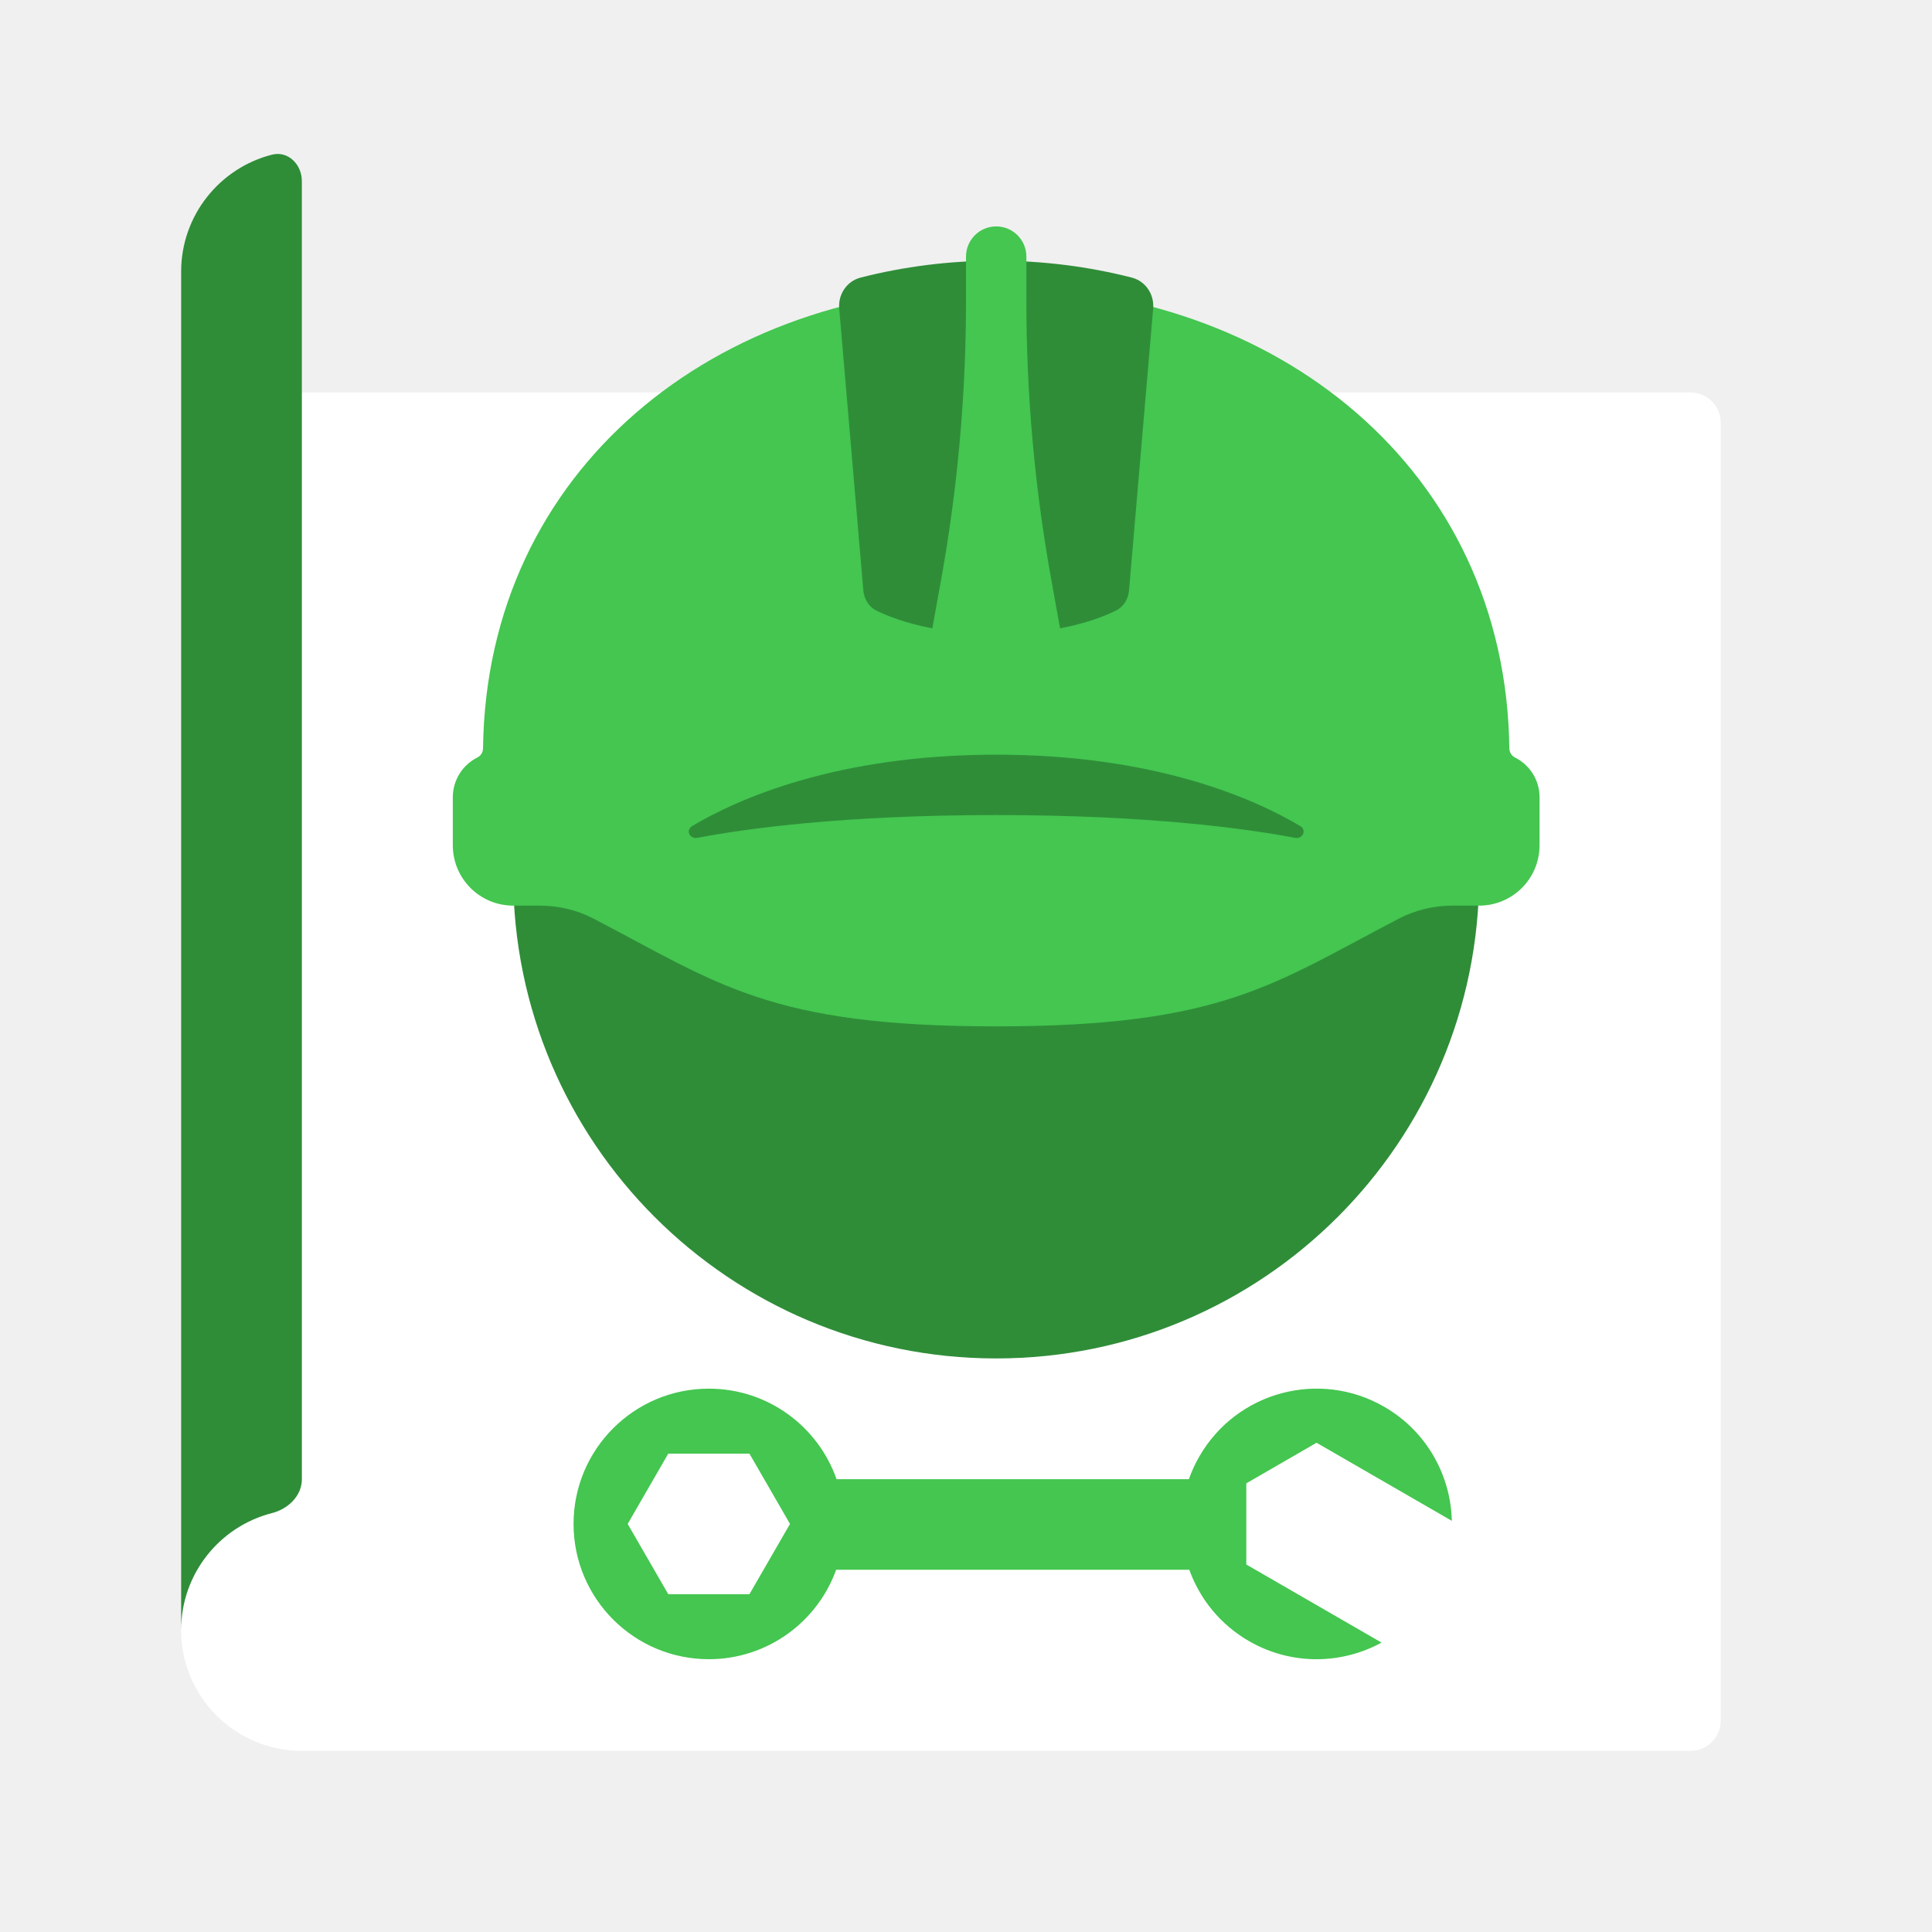
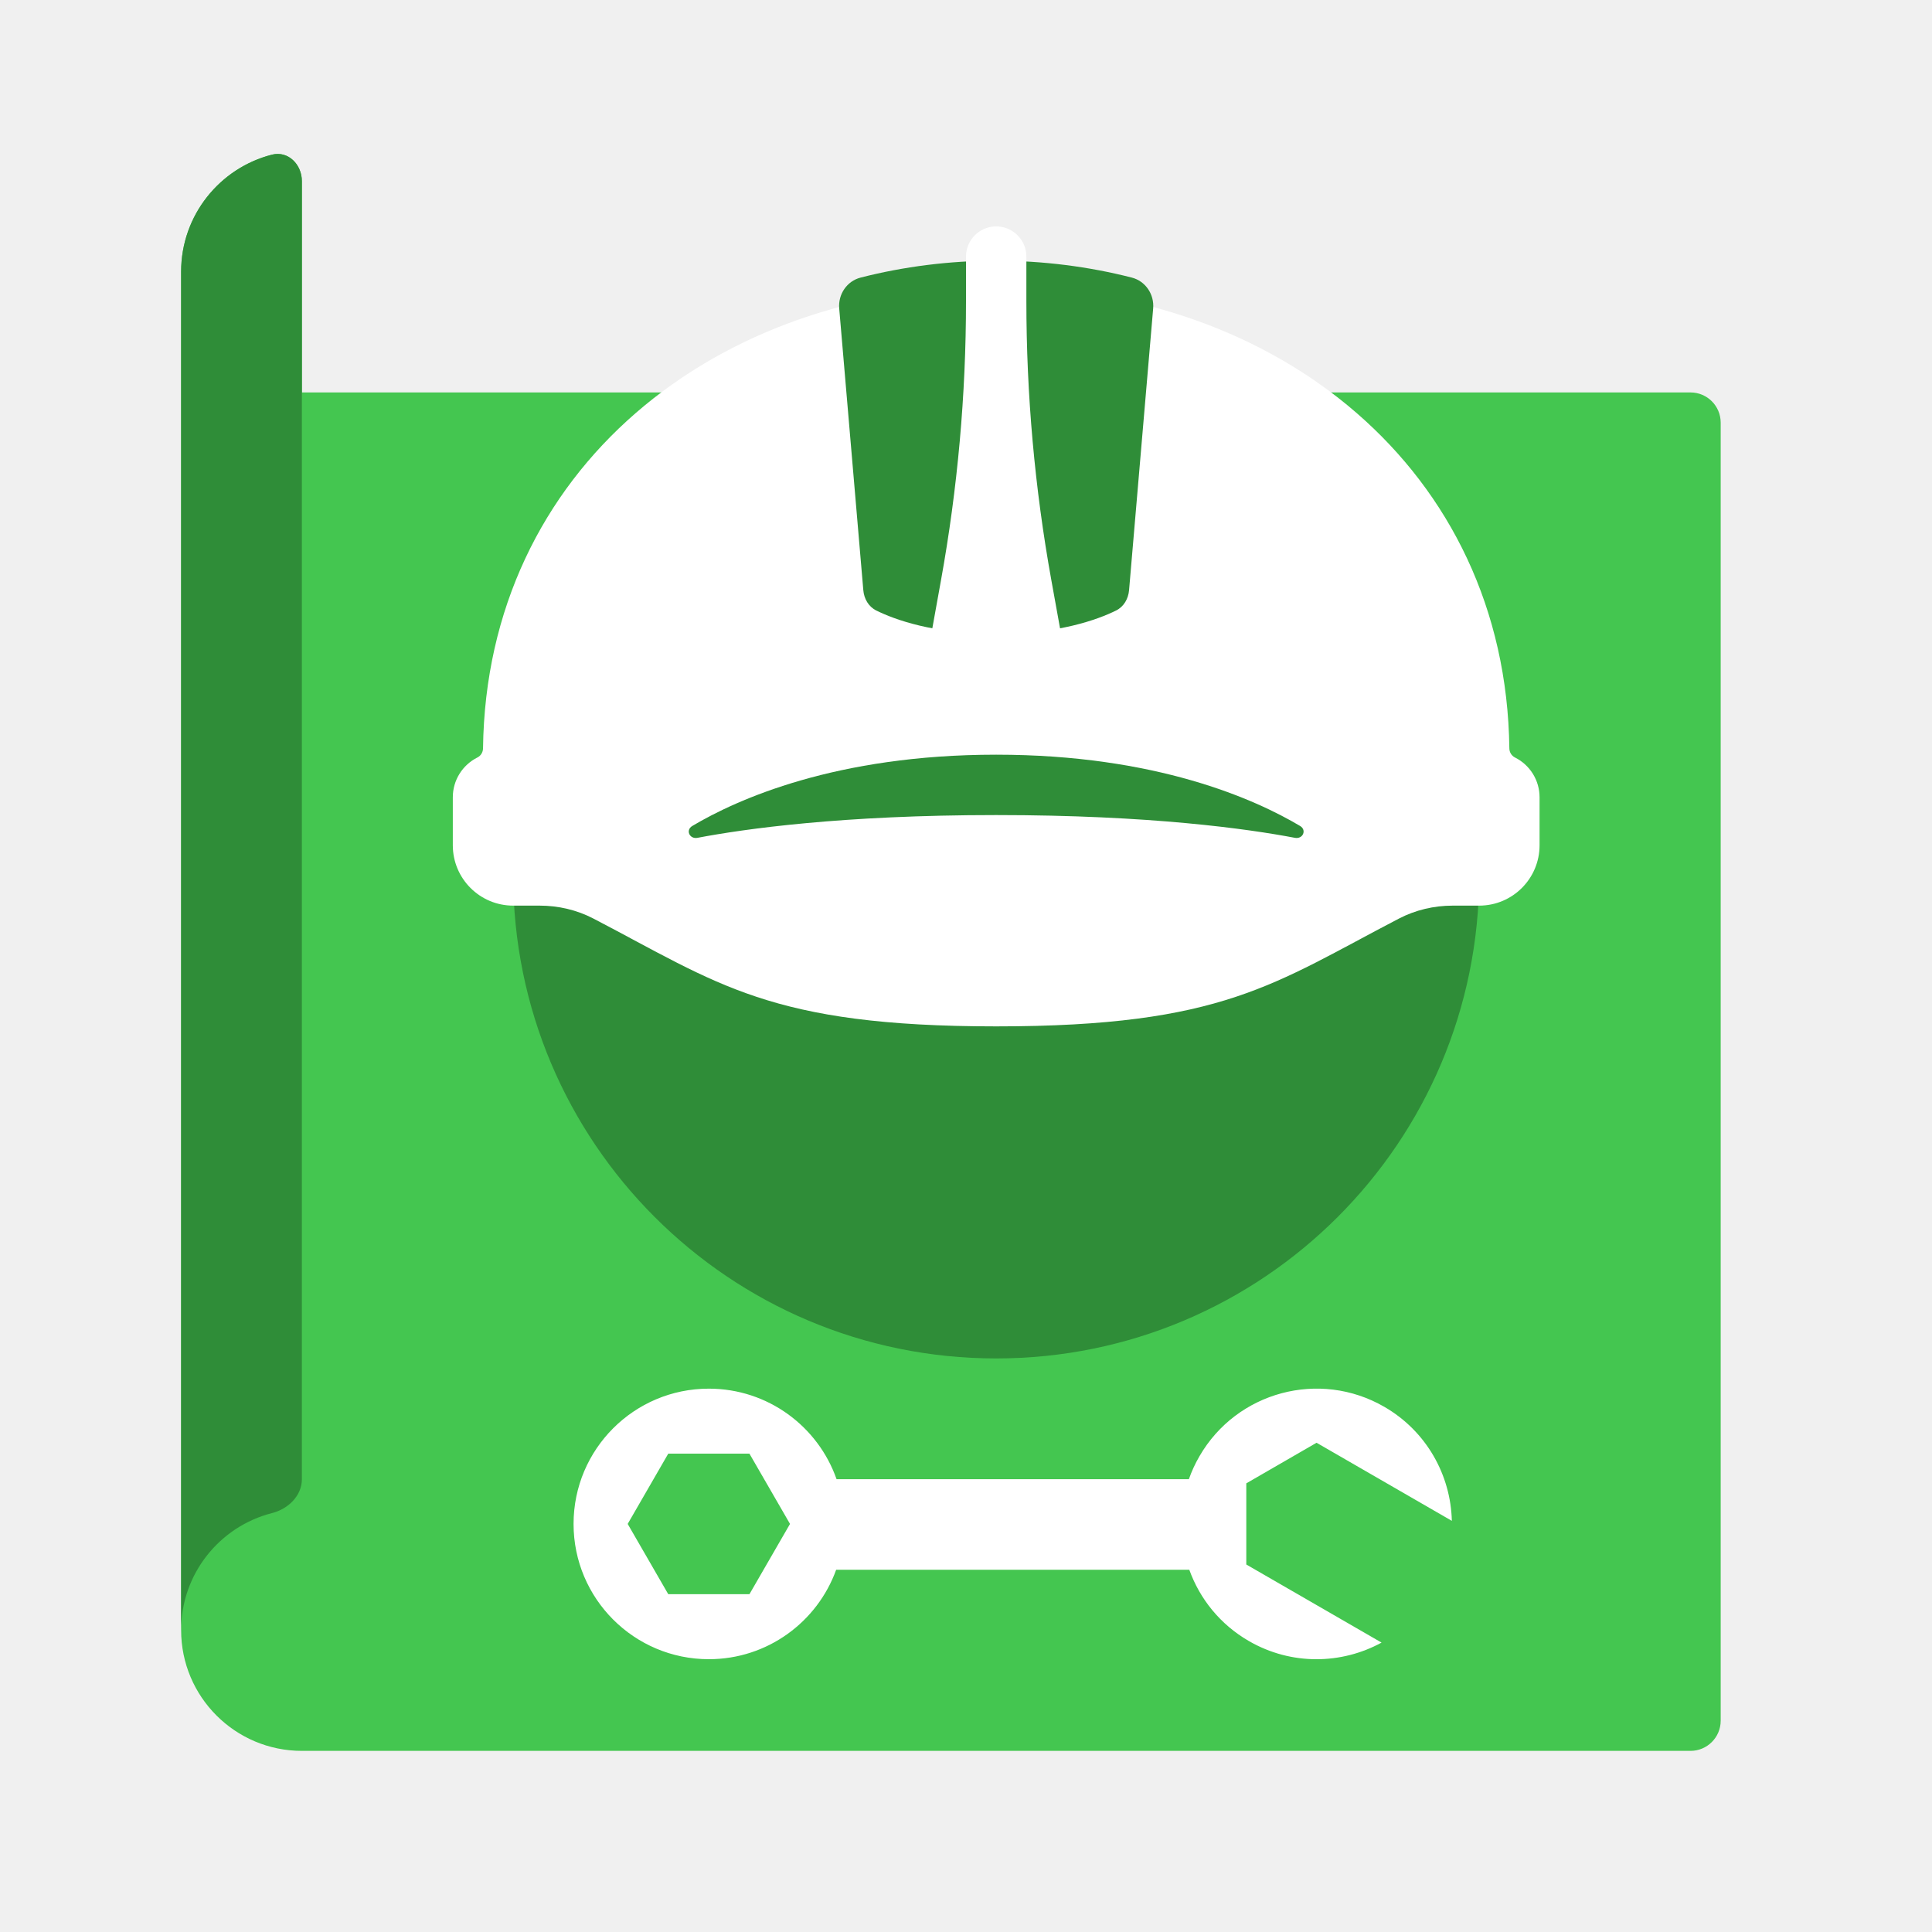
<svg xmlns="http://www.w3.org/2000/svg" width="64" height="64" viewBox="0 0 64 64" fill="none">
-   <path d="M10 58C7.791 58 6 56.209 6 54V9C6 7.133 7.28 5.564 9.01 5.123C9.545 4.987 10 5.448 10 6V13H56C56.552 13 57 13.448 57 14V57C57 57.552 56.552 58 56 58H10Z" fill="white" />
+   <path d="M10 58C7.791 58 6 56.209 6 54V9C6 7.133 7.28 5.564 9.01 5.123C9.545 4.987 10 5.448 10 6V13H56C56.552 13 57 13.448 57 14V57C57 57.552 56.552 58 56 58H10Z" fill="#44C650" />
  <path d="M9.01 50.123C7.28 50.564 6 52.133 6 54V9C6 7.133 7.28 5.564 9.01 5.123C9.545 4.987 10 5.448 10 6V49C10 49.552 9.545 49.987 9.01 50.123Z" fill="#2F8D38" />
-   <path fill-rule="evenodd" clip-rule="evenodd" d="M39.383 49C39.474 48.741 39.59 48.487 39.733 48.241C40.97 46.098 43.711 45.364 45.854 46.601C47.259 47.412 48.058 48.869 48.094 50.38L43.613 47.793L41.285 49.138L41.285 51.826L45.766 54.413C44.439 55.138 42.778 55.174 41.373 54.363C40.418 53.812 39.743 52.962 39.397 52L27.699 52C27.077 53.728 25.423 54.963 23.481 54.963C21.006 54.963 19 52.957 19 50.482C19 48.007 21.006 46.001 23.481 46.001C25.437 46.001 27.1 47.253 27.712 49L39.383 49ZM24.826 52.81L26.17 50.482L24.826 48.154L22.137 48.154L20.793 50.482L22.137 52.81L24.826 52.81Z" fill="#44C650" />
+   <path fill-rule="evenodd" clip-rule="evenodd" d="M39.383 49C39.474 48.741 39.59 48.487 39.733 48.241C40.97 46.098 43.711 45.364 45.854 46.601C47.259 47.412 48.058 48.869 48.094 50.38L43.613 47.793L41.285 49.138L41.285 51.826L45.766 54.413C44.439 55.138 42.778 55.174 41.373 54.363C40.418 53.812 39.743 52.962 39.397 52L27.699 52C27.077 53.728 25.423 54.963 23.481 54.963C21.006 54.963 19 52.957 19 50.482C19 48.007 21.006 46.001 23.481 46.001C25.437 46.001 27.1 47.253 27.712 49L39.383 49ZM24.826 52.81L26.17 50.482L24.826 48.154L22.137 48.154L20.793 50.482L22.137 52.81L24.826 52.81Z" fill="white" />
  <path d="M33 45C41.837 45 49 37.837 49 29H17C17 37.837 24.163 45 33 45Z" fill="#2F8D38" />
-   <path d="M33 9.5C23.714 9.5 16.115 15.552 16.001 24.79C16 24.918 15.928 25.036 15.814 25.093C15.315 25.343 15 25.852 15 26.41V28C15 29.105 15.895 30 17 30H17.874C18.495 30 19.109 30.143 19.66 30.43C23.8 32.584 25.488 34 33 34C40.511 34 42.2 32.584 46.34 30.43C46.891 30.143 47.505 30 48.126 30H49C50.105 30 51 29.105 51 28V26.41C51 25.852 50.685 25.343 50.186 25.093C50.072 25.036 50 24.918 49.999 24.79C49.885 15.552 42.286 9.5 33 9.5Z" fill="#44C650" />
-   <path d="M37.49 9.195C37.947 9.312 38.24 9.749 38.2 10.219L37.402 19.547C37.378 19.835 37.229 20.097 36.97 20.225C36.372 20.52 35.079 21 33 21C30.921 21 29.628 20.52 29.03 20.225C28.771 20.097 28.622 19.835 28.598 19.547L27.8 10.219C27.76 9.749 28.053 9.312 28.509 9.195C29.94 8.83 31.445 8.636 33 8.636C34.555 8.636 36.06 8.83 37.49 9.195Z" fill="#2F8D38" />
+   <path d="M33 9.5C23.714 9.5 16.115 15.552 16.001 24.79C16 24.918 15.928 25.036 15.814 25.093C15.315 25.343 15 25.852 15 26.41V28C15 29.105 15.895 30 17 30H17.874C18.495 30 19.109 30.143 19.66 30.43C23.8 32.584 25.488 34 33 34C40.511 34 42.2 32.584 46.34 30.43C46.891 30.143 47.505 30 48.126 30H49C50.105 30 51 29.105 51 28V26.41C51 25.852 50.685 25.343 50.186 25.093C50.072 25.036 50 24.918 49.999 24.79C49.885 15.552 42.286 9.5 33 9.5Z" fill="white" />
+   <path d="M37.491 9.195C37.947 9.312 38.24 9.749 38.2 10.219L37.402 19.547C37.378 19.835 37.229 20.097 36.97 20.225C36.372 20.52 35.079 21 33 21C30.921 21 29.628 20.52 29.03 20.225C28.771 20.097 28.622 19.835 28.598 19.547L27.8 10.219C27.76 9.749 28.053 9.312 28.51 9.195C29.94 8.83 31.445 8.636 33 8.636C34.555 8.636 36.06 8.83 37.491 9.195Z" fill="#2F8D38" />
  <path d="M33 27C27.891 27 24.66 27.458 23.105 27.754C22.841 27.804 22.703 27.498 22.933 27.361C24.415 26.48 27.695 25 33 25C38.305 25 41.585 26.48 43.067 27.361C43.297 27.498 43.158 27.804 42.895 27.754C41.34 27.458 38.109 27 33 27Z" fill="#2F8D38" />
-   <path d="M32 9.98V8.5C32 7.948 32.448 7.5 33 7.5C33.552 7.5 34 7.948 34 8.5V9.98C34 13.078 34.277 16.17 34.828 19.219L35.182 21.182H30.818L31.173 19.219C31.723 16.17 32 13.078 32 9.98Z" fill="#44C650" />
+   <path d="M32 9.98V8.5C32 7.948 32.448 7.5 33 7.5C33.552 7.5 34 7.948 34 8.5V9.98C34 13.078 34.277 16.17 34.827 19.219L35.182 21.182H30.818L31.172 19.219C31.723 16.17 32 13.078 32 9.98Z" fill="white" />
</svg>
